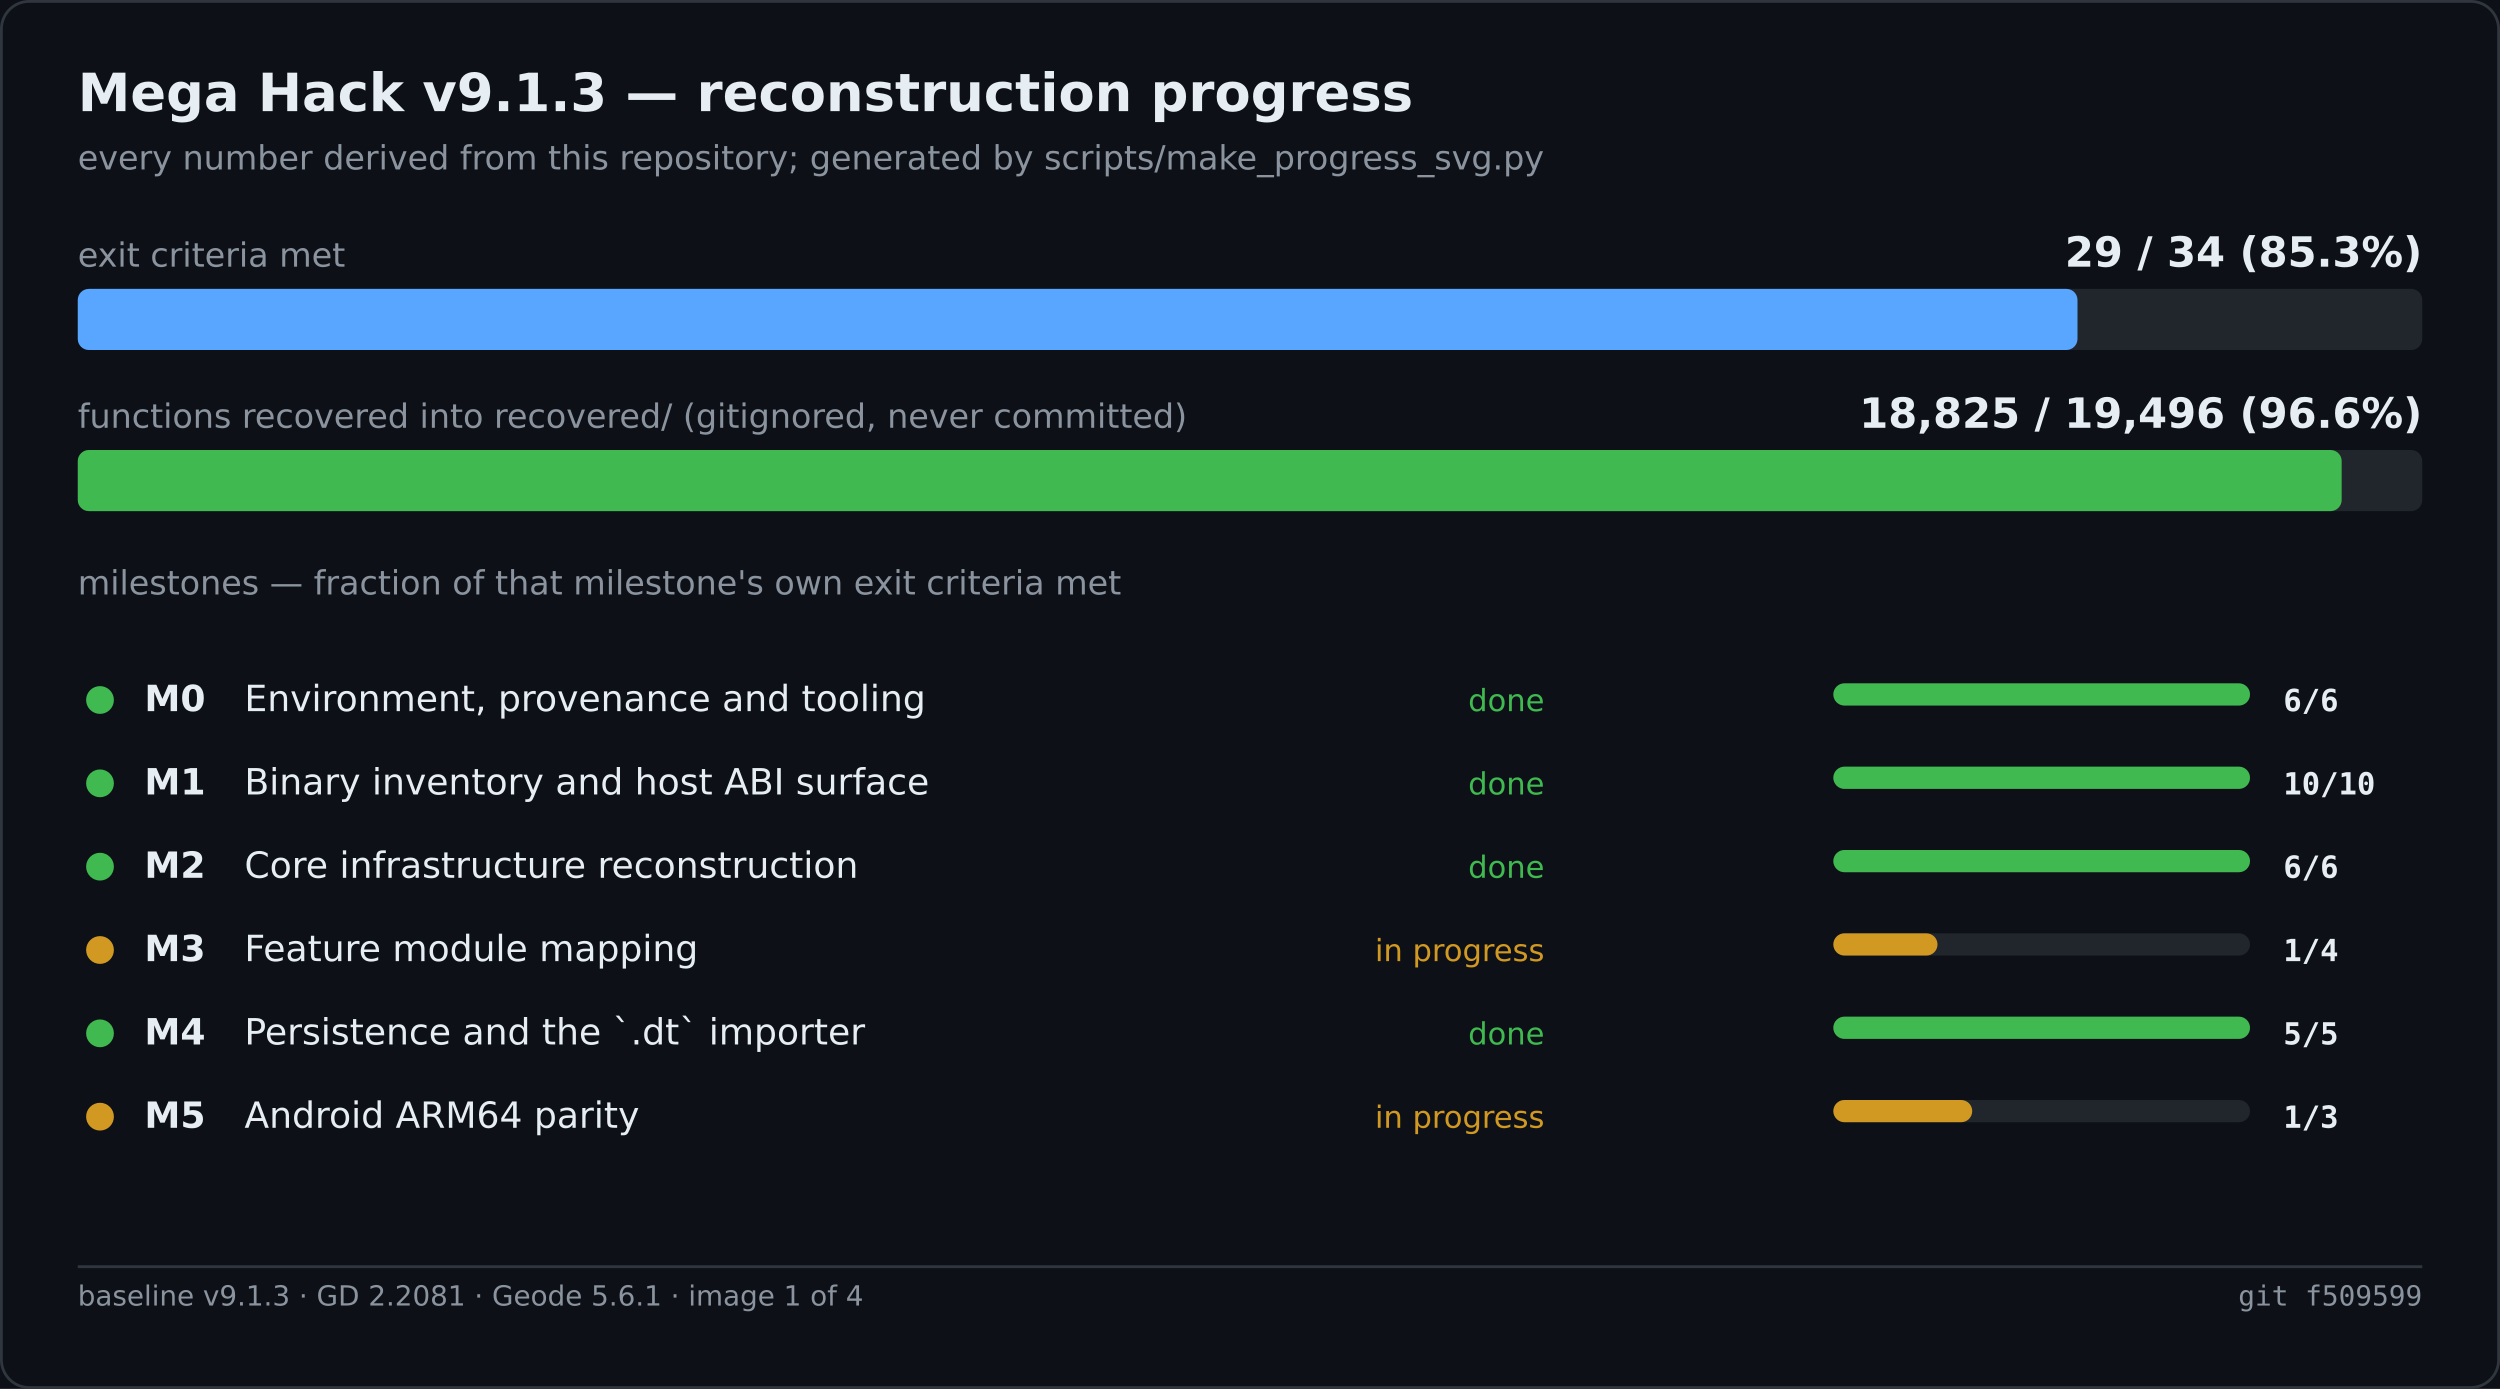
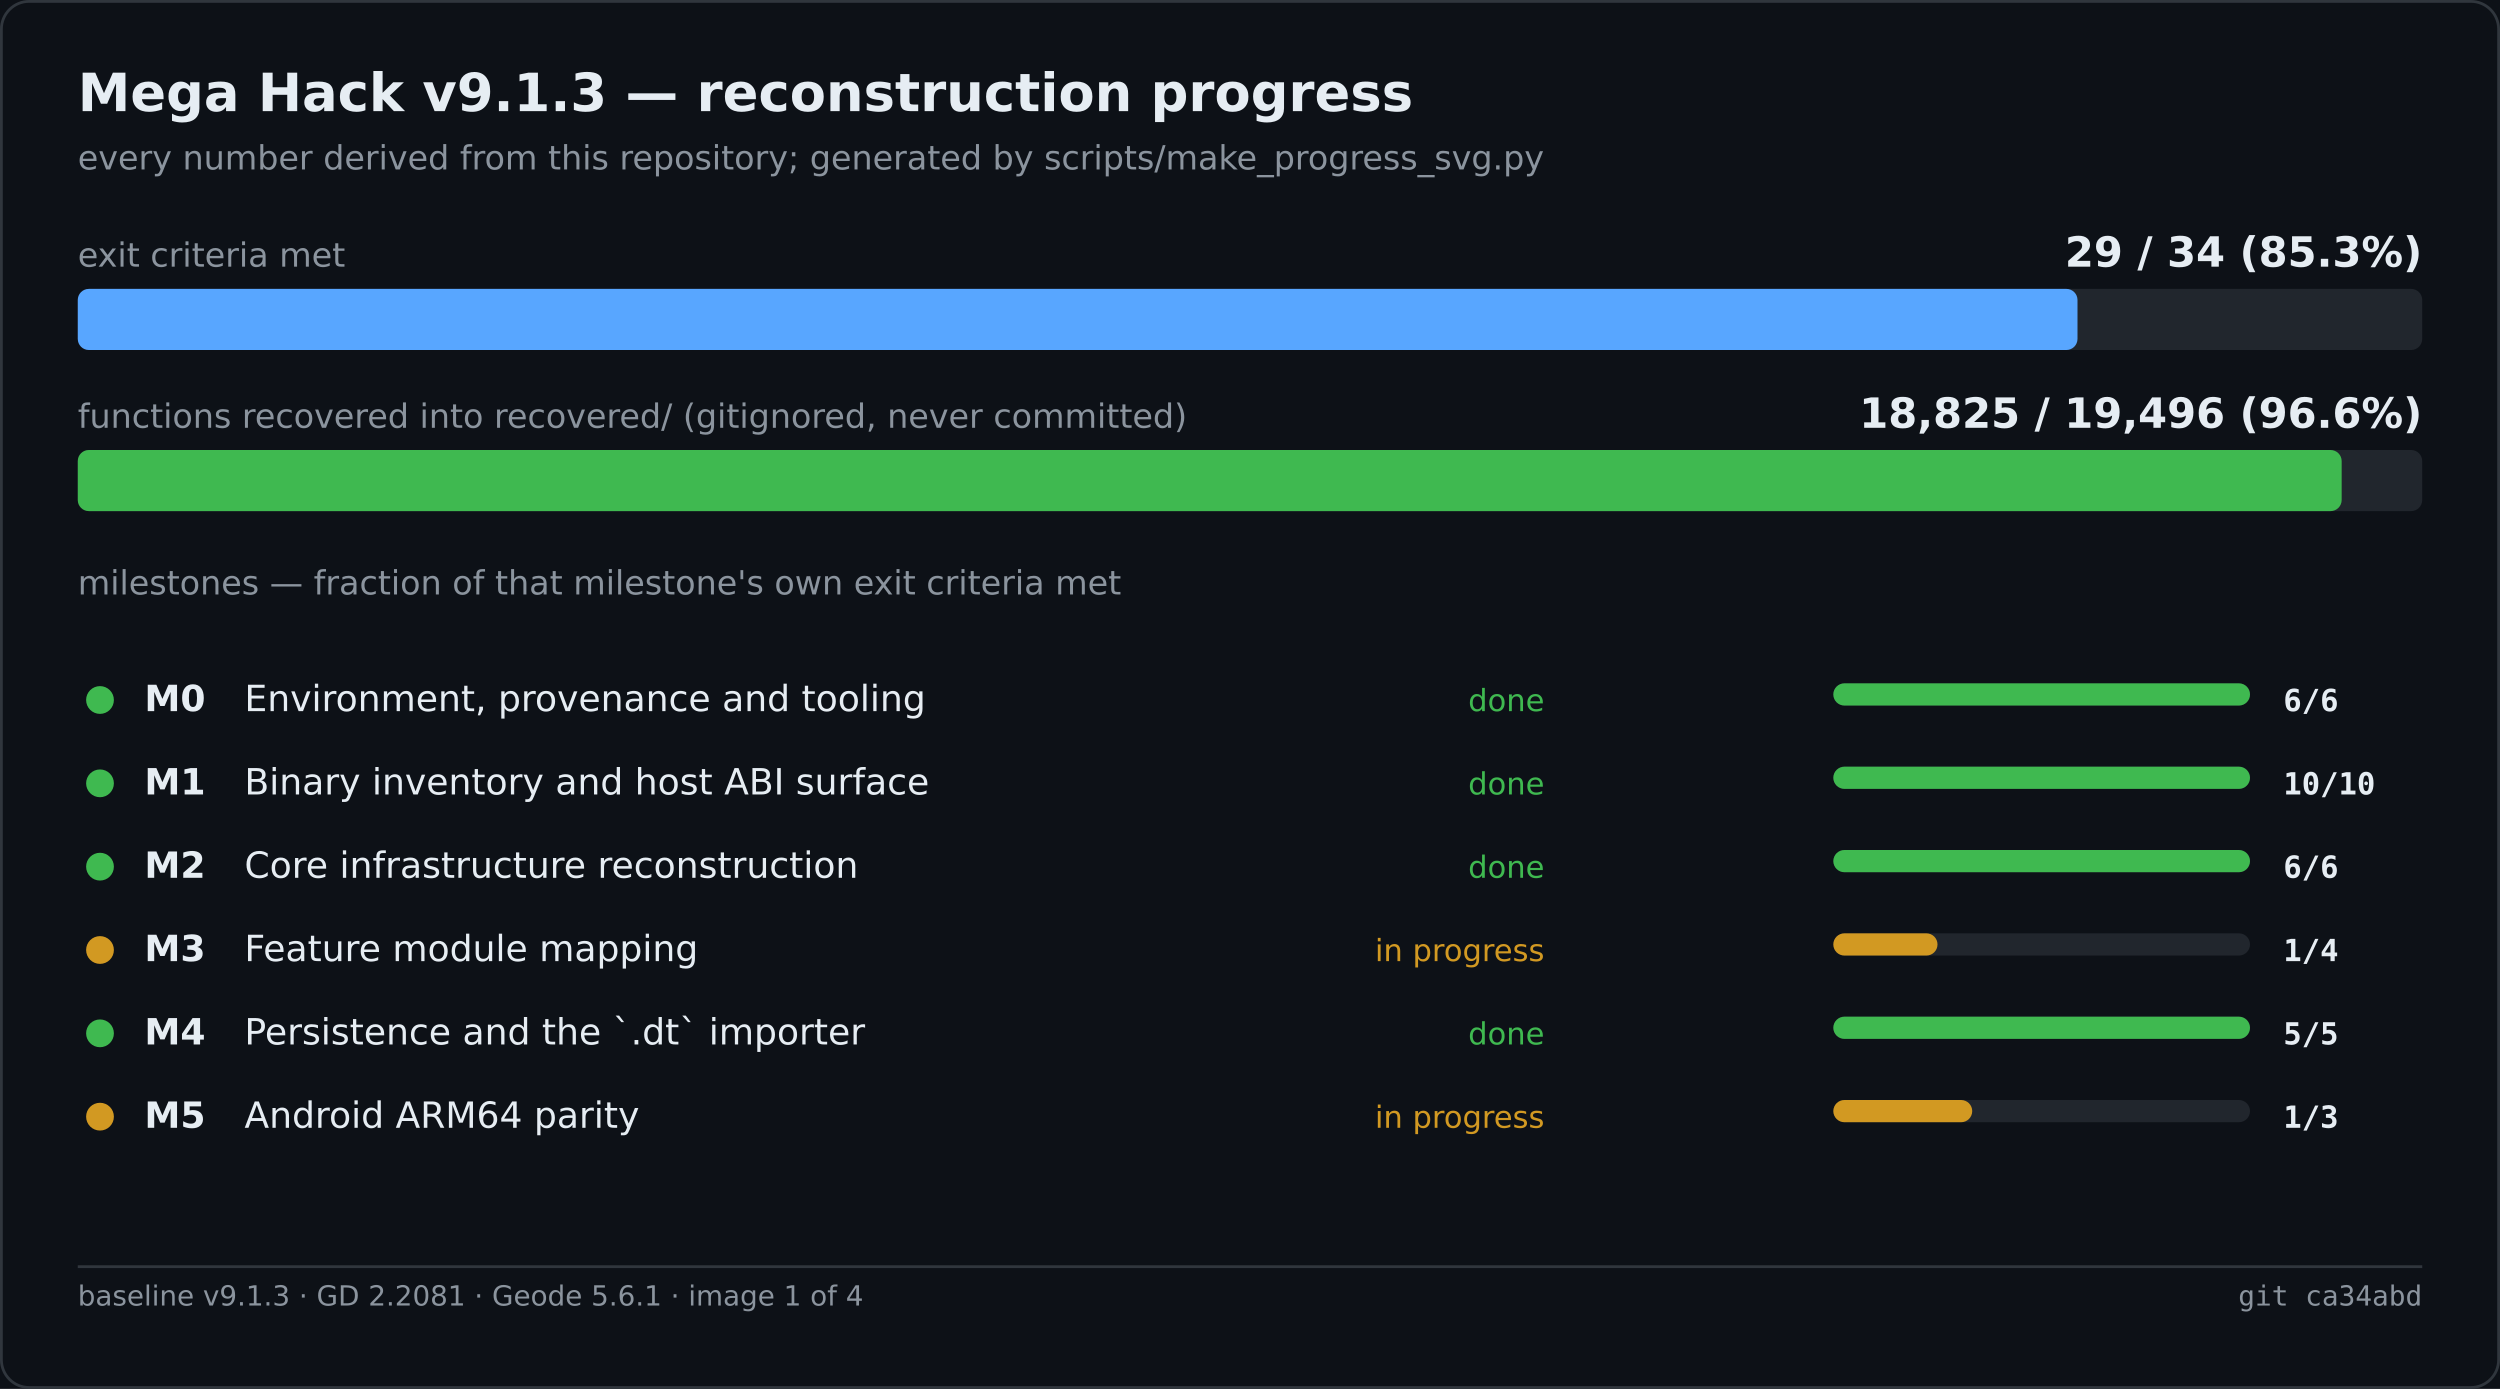
<svg xmlns="http://www.w3.org/2000/svg" width="900" height="500" viewBox="0 0 900 500" role="img" aria-label="Mega Hack v9.1.3 — reconstruction progress">
  <rect width="900" height="500" fill="#0d1117" />
  <rect x="0.5" y="0.5" width="899" height="499" fill="none" stroke="#30363d" rx="10" />
  <text x="28" y="40" font-family="Segoe UI,DejaVu Sans,Helvetica,sans-serif" font-size="19" font-weight="600" fill="#e6edf3">Mega Hack v9.1.3 — reconstruction progress</text>
  <text x="28" y="61" font-family="Segoe UI,DejaVu Sans,Helvetica,sans-serif" font-size="12" fill="#8b949e">every number derived from this repository; generated by scripts/make_progress_svg.py</text>
  <text x="28.0" y="96.0" font-family="Segoe UI,DejaVu Sans,Helvetica,sans-serif" font-size="12" fill="#8b949e">exit criteria met</text>
  <text x="872.0" y="96.0" font-family="Segoe UI,DejaVu Sans,Helvetica,sans-serif" font-size="15" fill="#e6edf3" font-weight="600" text-anchor="end">29 / 34   (85.3%)</text>
  <rect x="28.0" y="104.0" width="844.0" height="22.0" fill="#21262d" rx="4" />
  <rect x="28.0" y="104.0" width="719.9" height="22.0" fill="#58a6ff" rx="4" />
  <text x="28.0" y="154.0" font-family="Segoe UI,DejaVu Sans,Helvetica,sans-serif" font-size="12" fill="#8b949e">functions recovered into recovered/ (gitignored, never committed)</text>
  <text x="872.0" y="154.0" font-family="Segoe UI,DejaVu Sans,Helvetica,sans-serif" font-size="15" fill="#e6edf3" font-weight="600" text-anchor="end">18,825 / 19,496   (96.6%)</text>
  <rect x="28.0" y="162.0" width="844.0" height="22.0" fill="#21262d" rx="4" />
  <rect x="28.0" y="162.0" width="815.0" height="22.0" fill="#3fb950" rx="4" />
  <text x="28.0" y="214.0" font-family="Segoe UI,DejaVu Sans,Helvetica,sans-serif" font-size="12" fill="#8b949e">milestones — fraction of that milestone's own exit criteria met</text>
  <circle cx="36.0" cy="252.0" r="5" fill="#3fb950" />
  <text x="52.0" y="256.0" font-family="Segoe UI,DejaVu Sans,Helvetica,sans-serif" font-size="13" fill="#e6edf3" font-weight="600">M0</text>
  <text x="88.0" y="256.0" font-family="Segoe UI,DejaVu Sans,Helvetica,sans-serif" font-size="13" fill="#e6edf3">Environment, provenance and tooling</text>
  <text x="556.0" y="256.0" font-family="Segoe UI,DejaVu Sans,Helvetica,sans-serif" font-size="11" fill="#3fb950" text-anchor="end">done</text>
  <rect x="660.0" y="246.0" width="150.0" height="8.0" fill="#21262d" rx="4" />
  <rect x="660.0" y="246.0" width="150.0" height="8.0" fill="#3fb950" rx="4" />
  <text x="822.0" y="256.0" font-family="Cascadia Mono,Consolas,DejaVu Sans Mono,monospace" font-size="11" fill="#e6edf3" font-weight="600">6/6</text>
  <circle cx="36.0" cy="282.0" r="5" fill="#3fb950" />
  <text x="52.0" y="286.0" font-family="Segoe UI,DejaVu Sans,Helvetica,sans-serif" font-size="13" fill="#e6edf3" font-weight="600">M1</text>
  <text x="88.0" y="286.0" font-family="Segoe UI,DejaVu Sans,Helvetica,sans-serif" font-size="13" fill="#e6edf3">Binary inventory and host ABI surface</text>
  <text x="556.0" y="286.0" font-family="Segoe UI,DejaVu Sans,Helvetica,sans-serif" font-size="11" fill="#3fb950" text-anchor="end">done</text>
  <rect x="660.0" y="276.0" width="150.0" height="8.0" fill="#21262d" rx="4" />
  <rect x="660.0" y="276.0" width="150.0" height="8.0" fill="#3fb950" rx="4" />
  <text x="822.0" y="286.0" font-family="Cascadia Mono,Consolas,DejaVu Sans Mono,monospace" font-size="11" fill="#e6edf3" font-weight="600">10/10</text>
  <circle cx="36.0" cy="312.0" r="5" fill="#3fb950" />
  <text x="52.0" y="316.0" font-family="Segoe UI,DejaVu Sans,Helvetica,sans-serif" font-size="13" fill="#e6edf3" font-weight="600">M2</text>
  <text x="88.0" y="316.0" font-family="Segoe UI,DejaVu Sans,Helvetica,sans-serif" font-size="13" fill="#e6edf3">Core infrastructure reconstruction</text>
  <text x="556.0" y="316.0" font-family="Segoe UI,DejaVu Sans,Helvetica,sans-serif" font-size="11" fill="#3fb950" text-anchor="end">done</text>
  <rect x="660.0" y="306.0" width="150.0" height="8.0" fill="#21262d" rx="4" />
  <rect x="660.0" y="306.0" width="150.0" height="8.0" fill="#3fb950" rx="4" />
  <text x="822.0" y="316.0" font-family="Cascadia Mono,Consolas,DejaVu Sans Mono,monospace" font-size="11" fill="#e6edf3" font-weight="600">6/6</text>
  <circle cx="36.0" cy="342.0" r="5" fill="#d29922" />
  <text x="52.0" y="346.0" font-family="Segoe UI,DejaVu Sans,Helvetica,sans-serif" font-size="13" fill="#e6edf3" font-weight="600">M3</text>
  <text x="88.0" y="346.0" font-family="Segoe UI,DejaVu Sans,Helvetica,sans-serif" font-size="13" fill="#e6edf3">Feature module mapping</text>
  <text x="556.0" y="346.0" font-family="Segoe UI,DejaVu Sans,Helvetica,sans-serif" font-size="11" fill="#d29922" text-anchor="end">in progress</text>
  <rect x="660.0" y="336.0" width="150.0" height="8.0" fill="#21262d" rx="4" />
  <rect x="660.0" y="336.0" width="37.5" height="8.0" fill="#d29922" rx="4" />
  <text x="822.0" y="346.0" font-family="Cascadia Mono,Consolas,DejaVu Sans Mono,monospace" font-size="11" fill="#e6edf3" font-weight="600">1/4</text>
  <circle cx="36.0" cy="372.0" r="5" fill="#3fb950" />
  <text x="52.0" y="376.0" font-family="Segoe UI,DejaVu Sans,Helvetica,sans-serif" font-size="13" fill="#e6edf3" font-weight="600">M4</text>
  <text x="88.0" y="376.0" font-family="Segoe UI,DejaVu Sans,Helvetica,sans-serif" font-size="13" fill="#e6edf3">Persistence and the `.dt` importer</text>
  <text x="556.0" y="376.0" font-family="Segoe UI,DejaVu Sans,Helvetica,sans-serif" font-size="11" fill="#3fb950" text-anchor="end">done</text>
  <rect x="660.0" y="366.0" width="150.0" height="8.0" fill="#21262d" rx="4" />
  <rect x="660.0" y="366.0" width="150.0" height="8.0" fill="#3fb950" rx="4" />
  <text x="822.0" y="376.0" font-family="Cascadia Mono,Consolas,DejaVu Sans Mono,monospace" font-size="11" fill="#e6edf3" font-weight="600">5/5</text>
  <circle cx="36.0" cy="402.0" r="5" fill="#d29922" />
  <text x="52.0" y="406.0" font-family="Segoe UI,DejaVu Sans,Helvetica,sans-serif" font-size="13" fill="#e6edf3" font-weight="600">M5</text>
  <text x="88.0" y="406.0" font-family="Segoe UI,DejaVu Sans,Helvetica,sans-serif" font-size="13" fill="#e6edf3">Android ARM64 parity</text>
  <text x="556.0" y="406.0" font-family="Segoe UI,DejaVu Sans,Helvetica,sans-serif" font-size="11" fill="#d29922" text-anchor="end">in progress</text>
  <rect x="660.0" y="396.0" width="150.0" height="8.0" fill="#21262d" rx="4" />
  <rect x="660.0" y="396.0" width="50.0" height="8.0" fill="#d29922" rx="4" />
  <text x="822.0" y="406.0" font-family="Cascadia Mono,Consolas,DejaVu Sans Mono,monospace" font-size="11" fill="#e6edf3" font-weight="600">1/3</text>
  <line x1="28.0" y1="456.0" x2="872.0" y2="456.0" stroke="#30363d" stroke-width="1" />
  <text x="28.0" y="470.0" font-family="Segoe UI,DejaVu Sans,Helvetica,sans-serif" font-size="10" fill="#8b949e">baseline v9.1.3 · GD 2.2081 · Geode 5.6.1 · image 1 of 4</text>
-   <text x="872.0" y="470.0" font-family="Cascadia Mono,Consolas,DejaVu Sans Mono,monospace" font-size="10" fill="#8b949e" text-anchor="end">git f509599</text>
+   <text x="872.0" y="470.0" font-family="Cascadia Mono,Consolas,DejaVu Sans Mono,monospace" font-size="10" fill="#8b949e" text-anchor="end">git ca34abd</text>
</svg>
